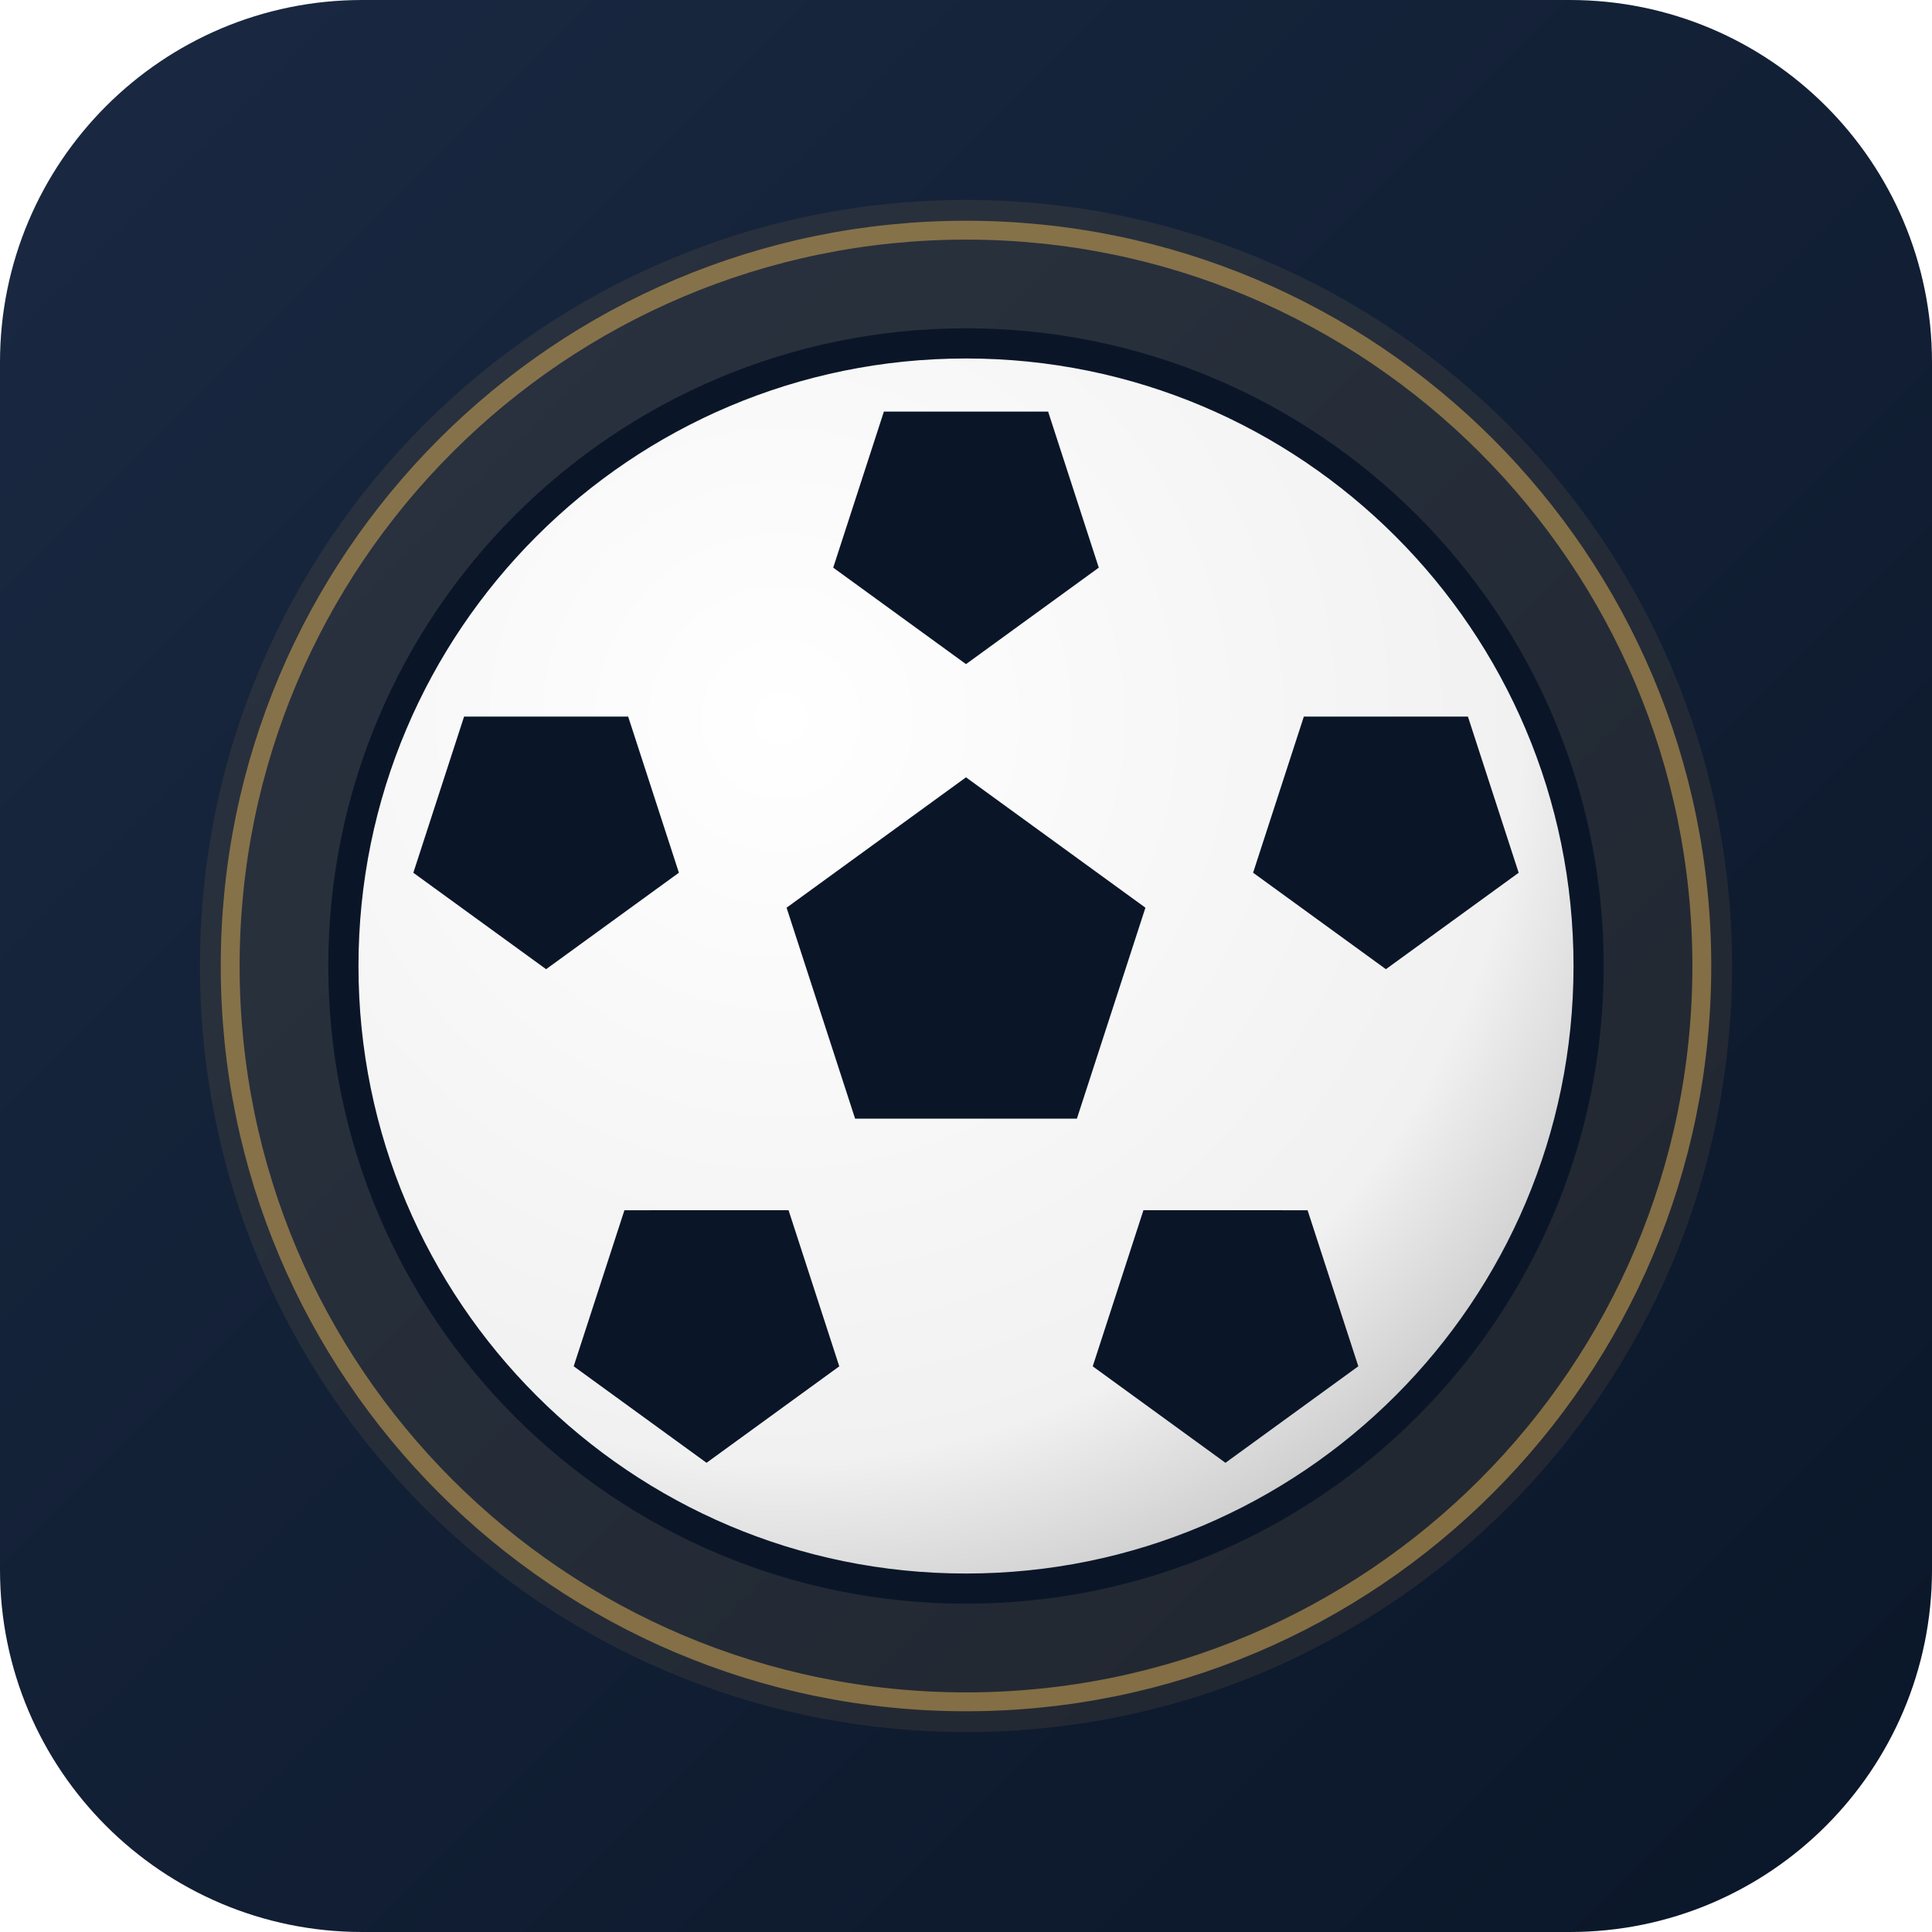
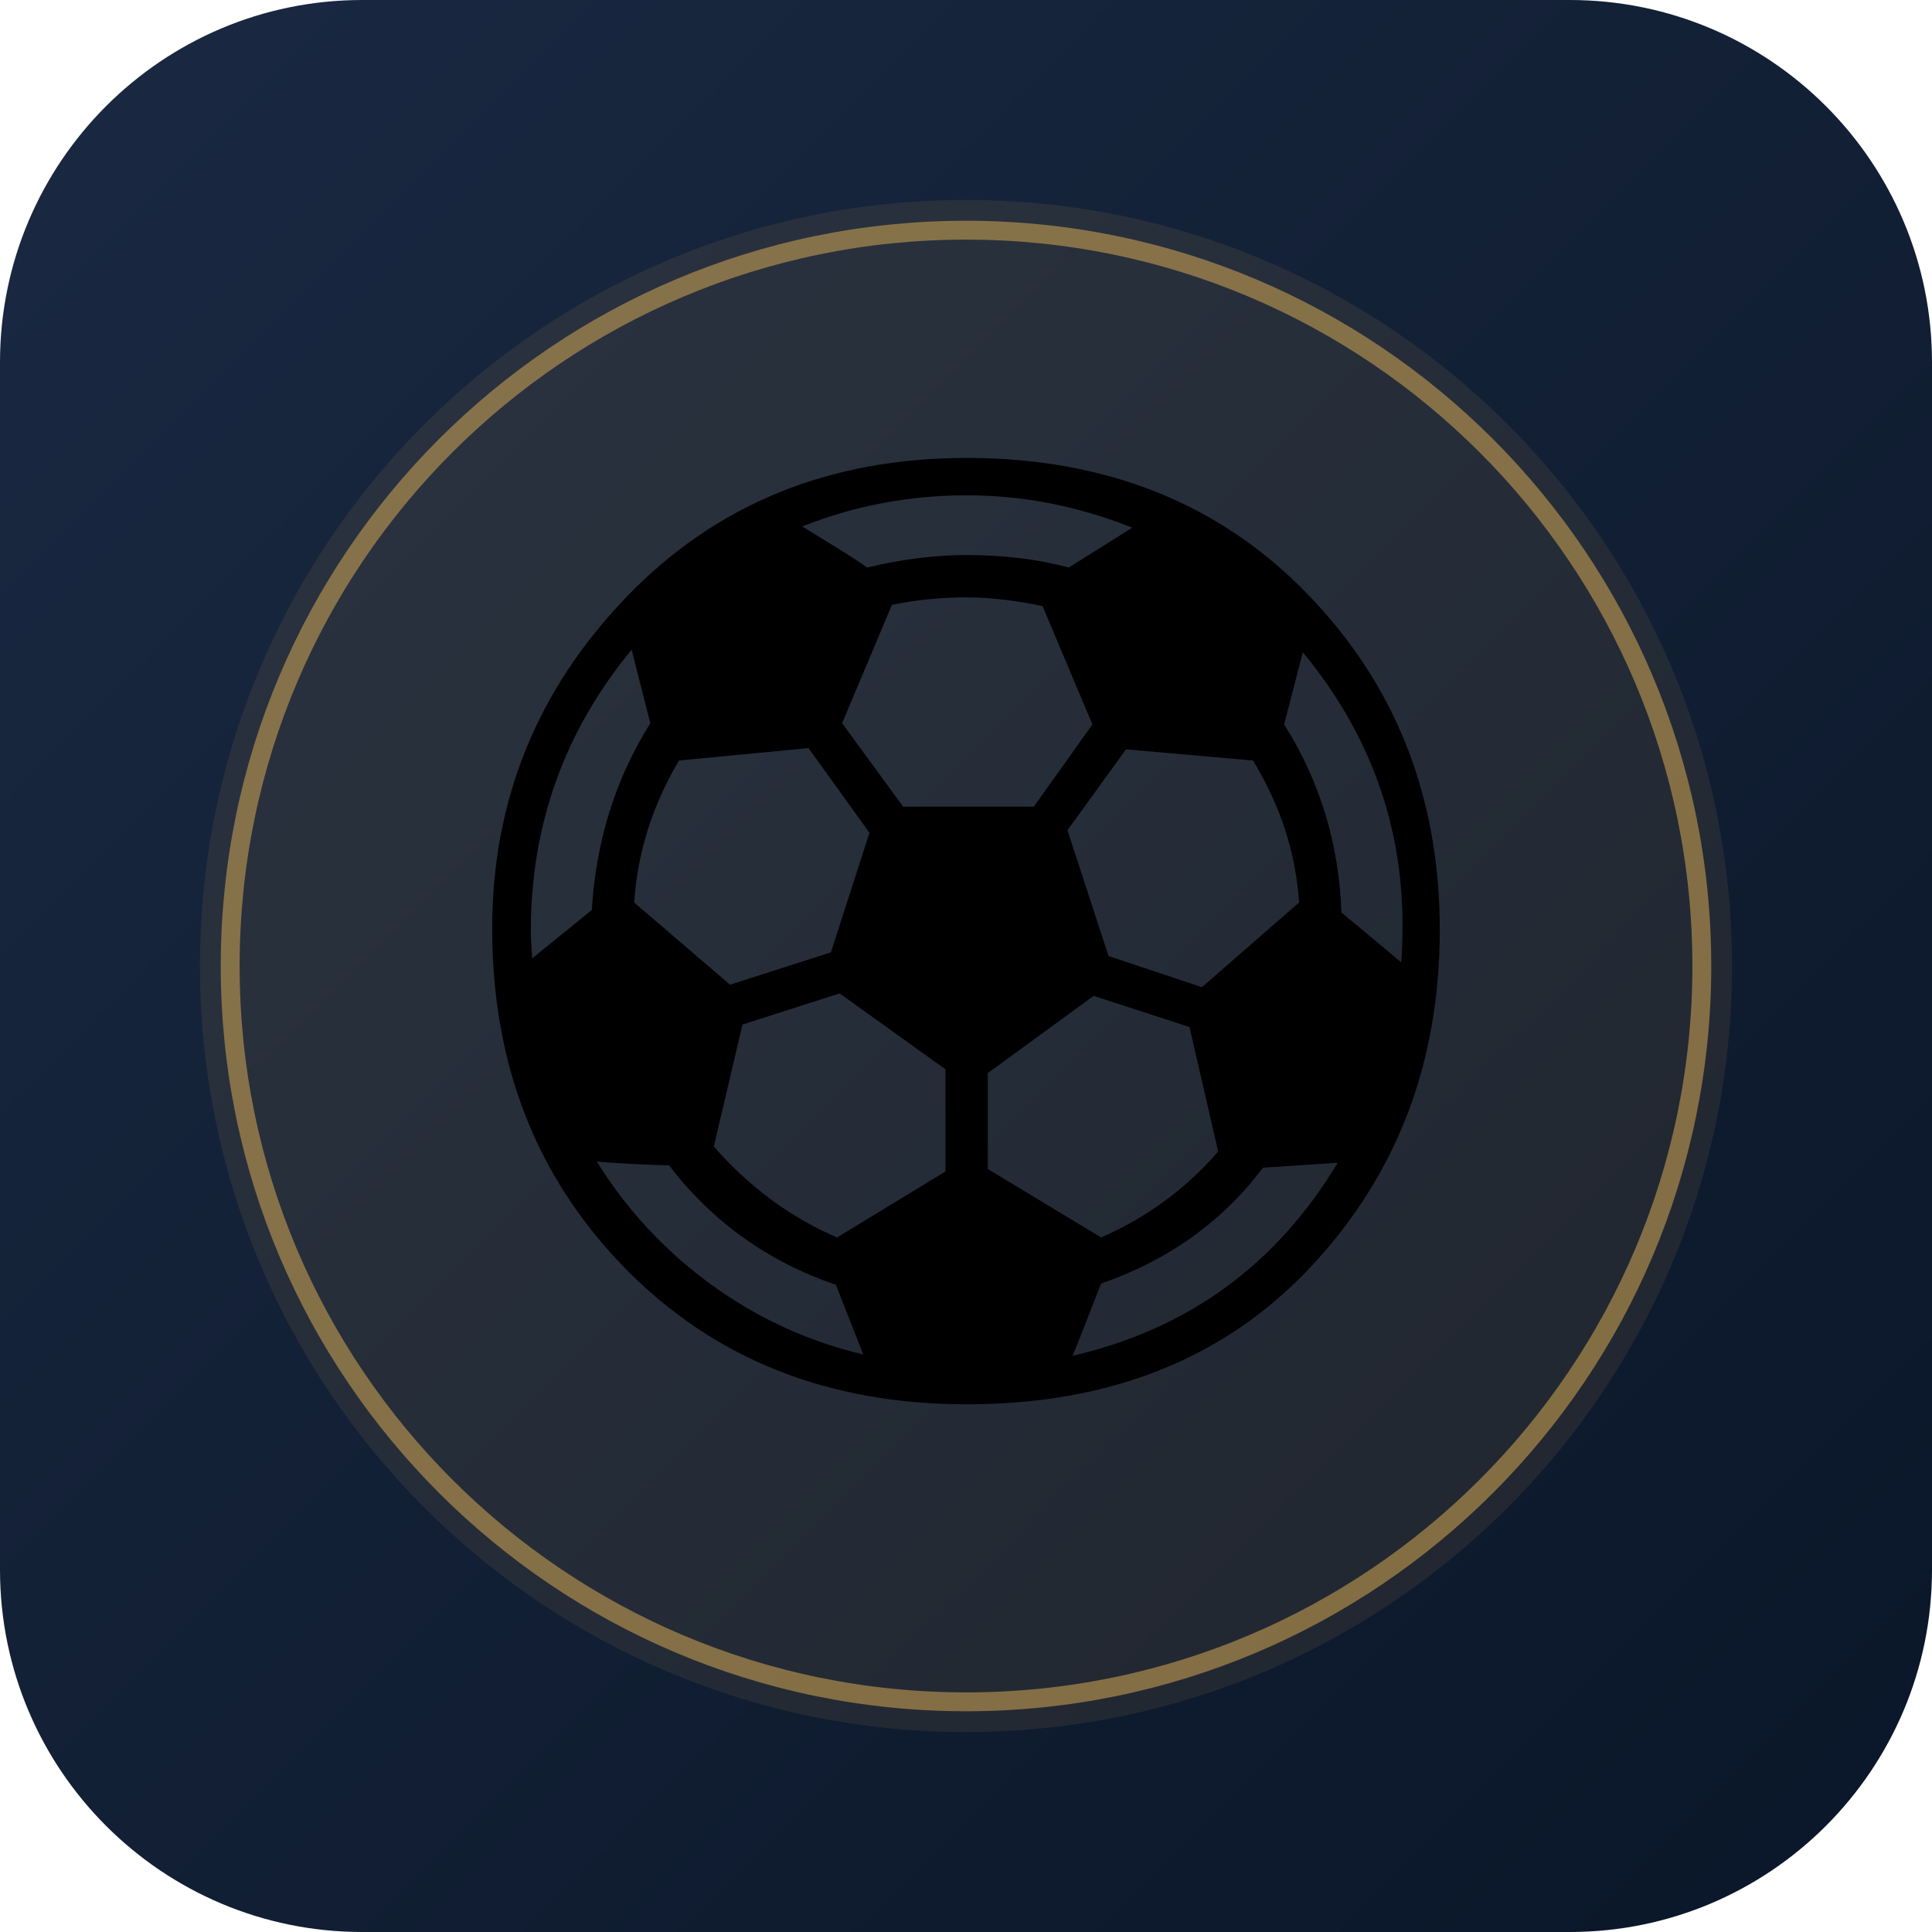
<svg xmlns="http://www.w3.org/2000/svg" viewBox="0 0 512 512" width="512" height="512">
  <defs>
    <linearGradient id="bg512" x1="0%" y1="0%" x2="100%" y2="100%">
      <stop offset="0%" stop-color="#1a2942" />
      <stop offset="100%" stop-color="#0a1628" />
    </linearGradient>
-     <radialGradient id="ballGrad512" cx="35%" cy="30%" r="80%">
-       <stop offset="0%" stop-color="#ffffff" />
-       <stop offset="75%" stop-color="#f1f1f1" />
-       <stop offset="100%" stop-color="#c2c2c2" />
-     </radialGradient>
  </defs>
  <rect width="512" height="512" fill="url(#bg512)" rx="96" />
  <circle cx="256" cy="256" r="203" fill="#d4a853" opacity="0.10" />
  <circle cx="256" cy="256" r="195" fill="none" stroke="#d4a853" stroke-width="5" opacity="0.55" />
-   <g transform="translate(256, 256)">
-     <circle r="165" fill="url(#ballGrad512)" stroke="#0a1628" stroke-width="8" />
-     <g fill="#0a1628">
-       <polygon id="rimPent512" points="0,-80 35.19,-105.57 21.76,-146.93 -21.76,-146.93 -35.19,-105.57" />
-       <use href="#rimPent512" transform="rotate(72)" />
-       <use href="#rimPent512" transform="rotate(144)" />
-       <use href="#rimPent512" transform="rotate(216)" />
-       <use href="#rimPent512" transform="rotate(288)" />
-     </g>
-     <polygon points="0,-50 47.55,-15.45 29.39,40.45 -29.39,40.45 -47.55,-15.45" fill="#0a1628" />
-   </g>
+   <text x="256" y="256" font-size="330" text-anchor="middle" dominant-baseline="central" font-family="'Apple Color Emoji','Segoe UI Emoji','Noto Color Emoji','Twemoji Mozilla',sans-serif">⚽</text>
</svg>
